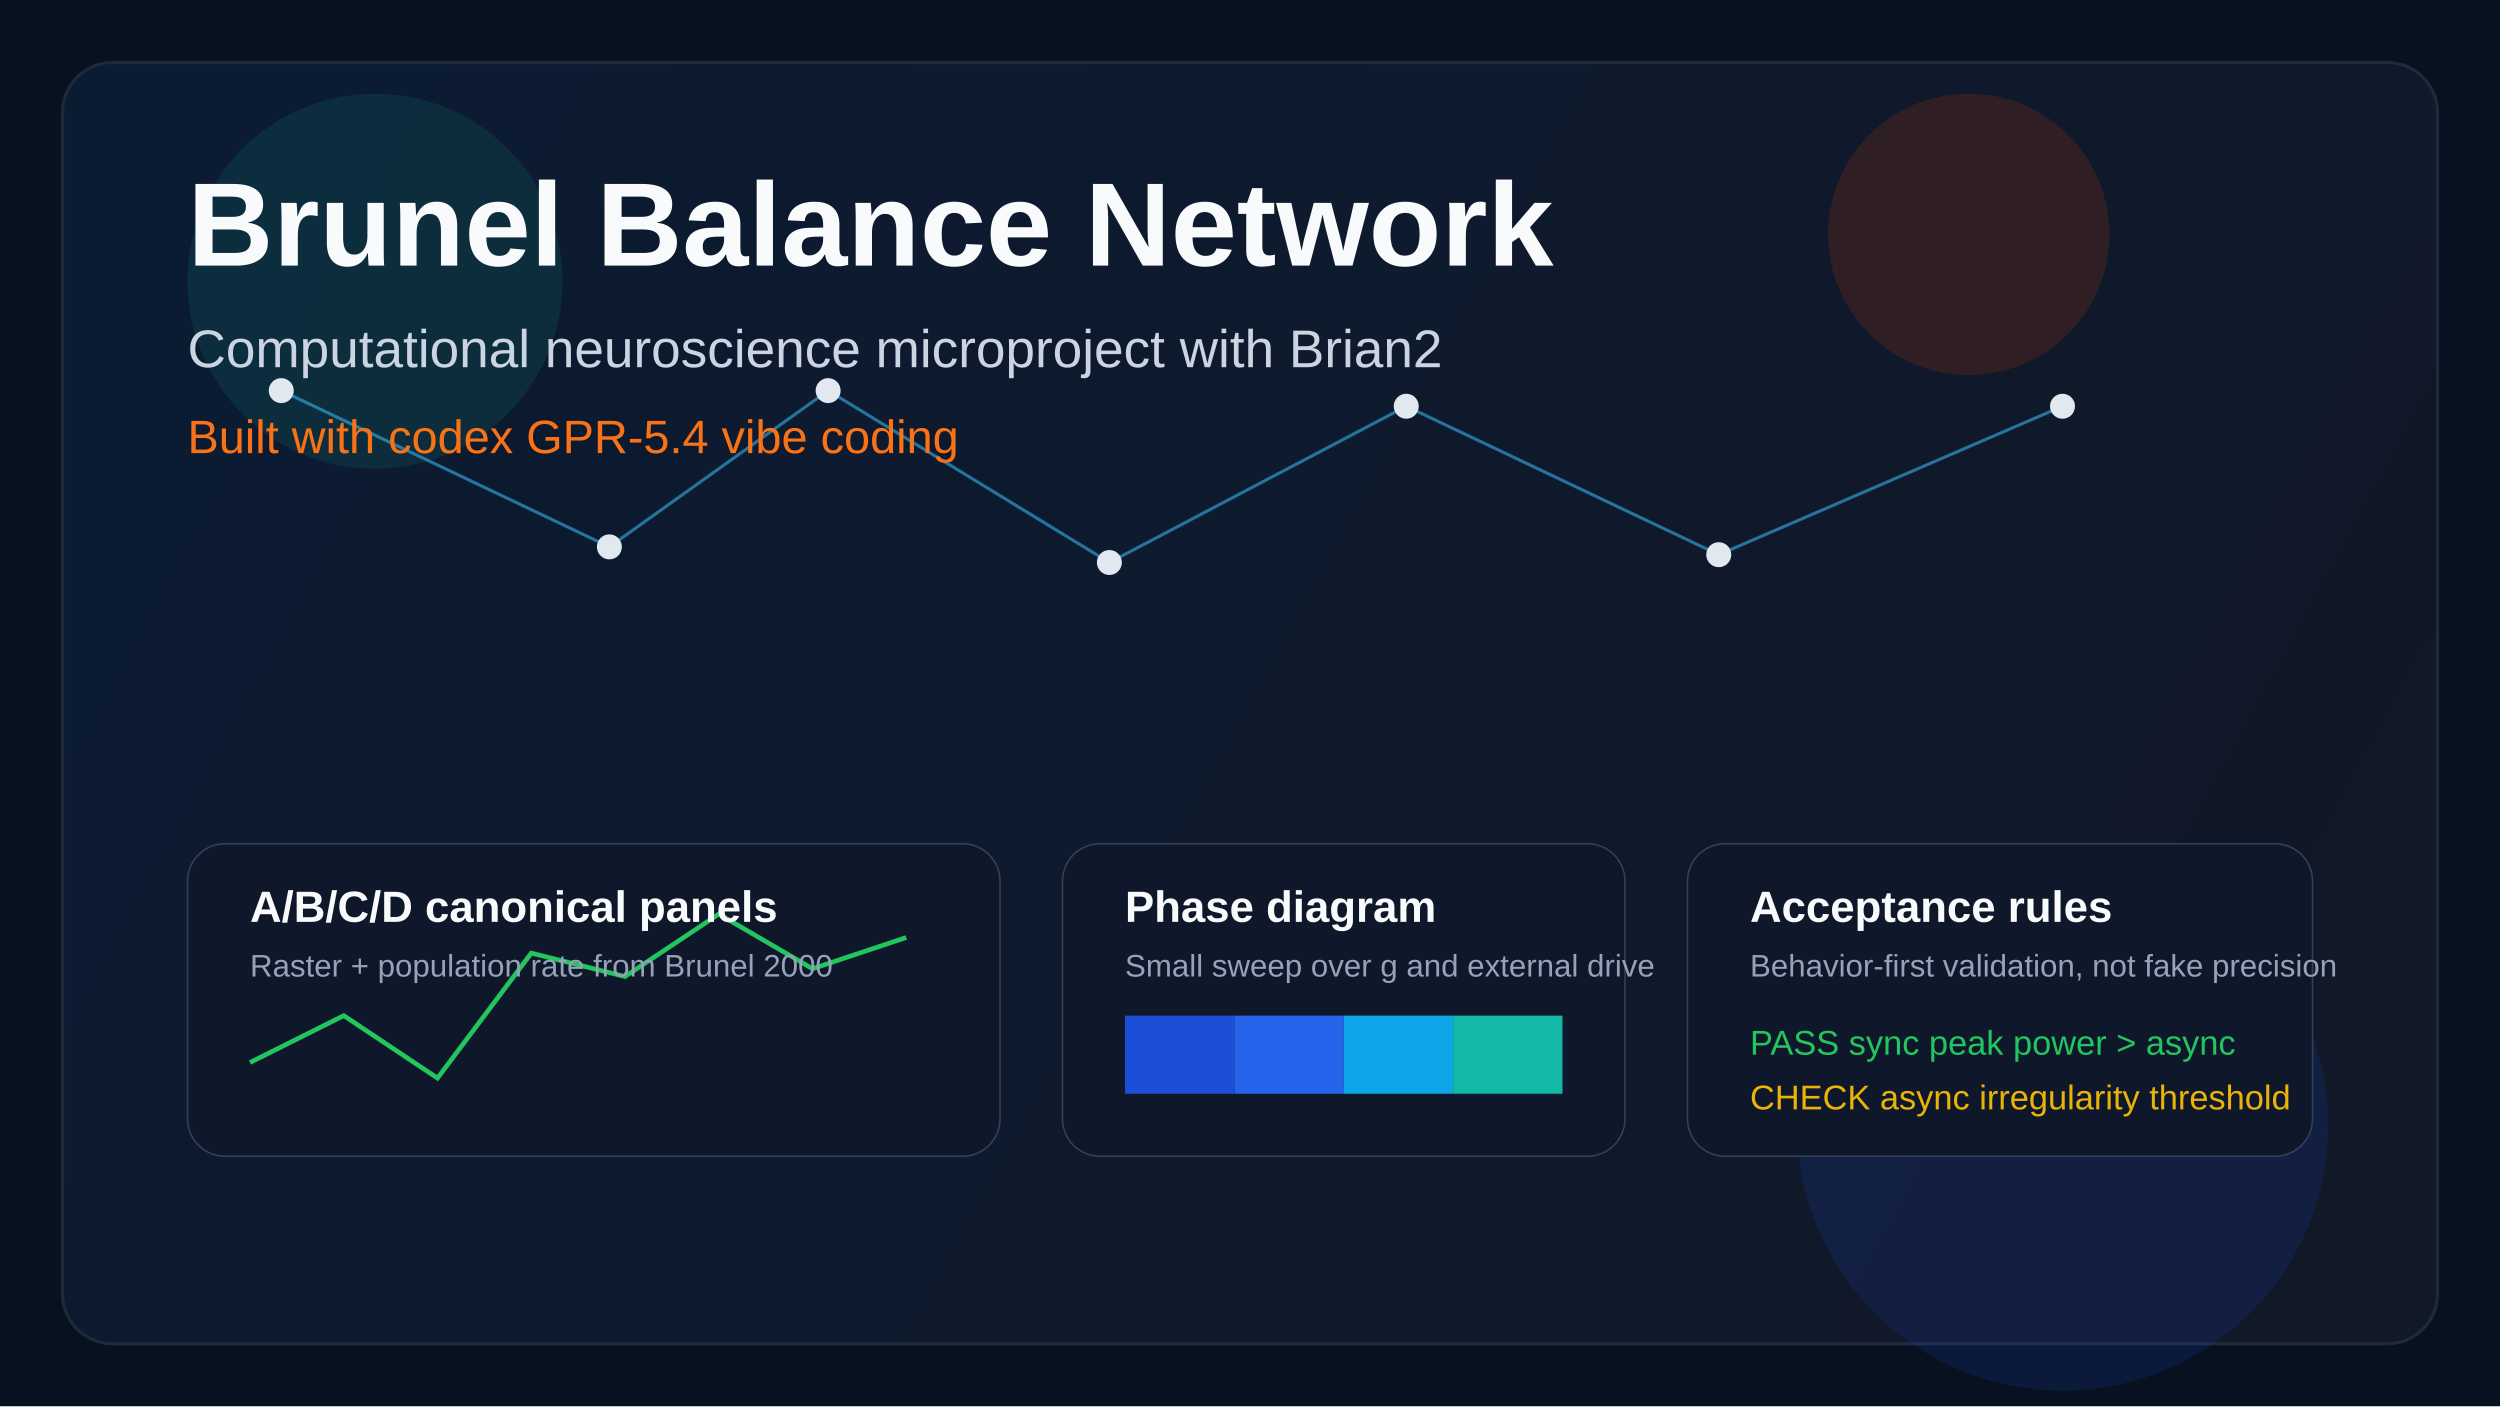
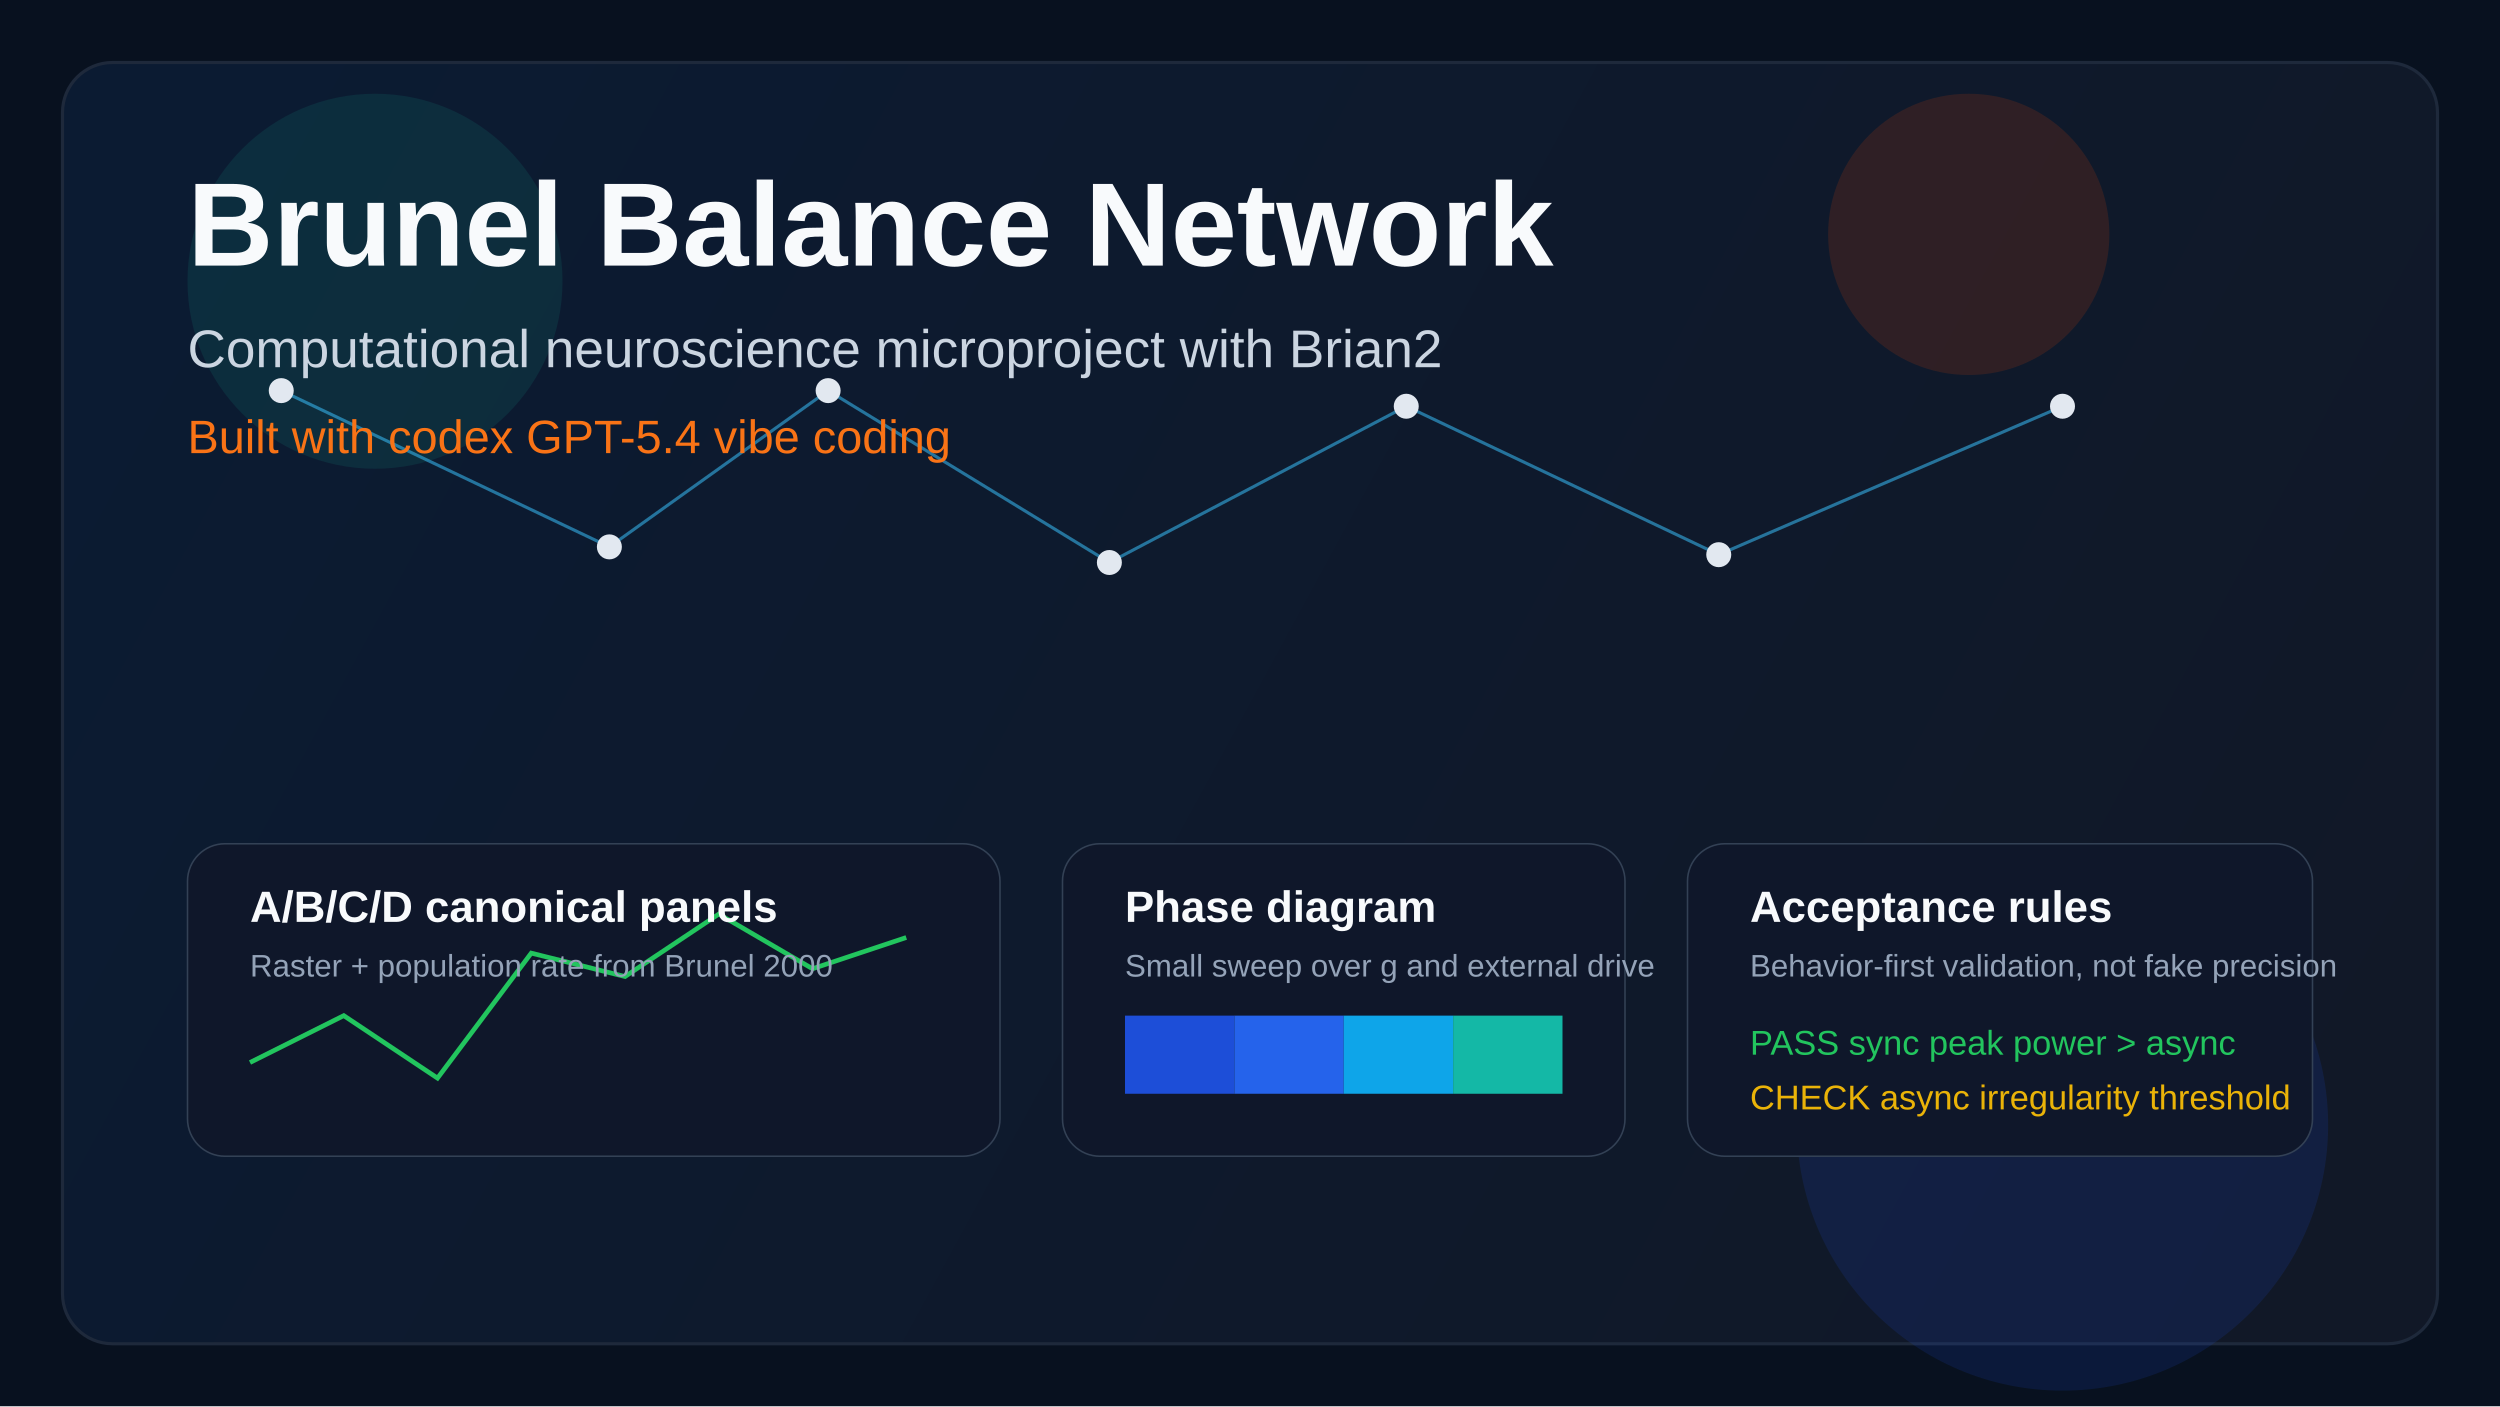
<svg xmlns="http://www.w3.org/2000/svg" width="1600" height="900" viewBox="0 0 1600 900" fill="none">
  <rect width="1600" height="900" fill="#08111F" />
  <rect x="40" y="40" width="1520" height="820" rx="32" fill="url(#bg)" stroke="#1E293B" stroke-width="2" />
  <circle cx="240" cy="180" r="120" fill="#0F766E" fill-opacity="0.2" />
  <circle cx="1320" cy="720" r="170" fill="#1D4ED8" fill-opacity="0.15" />
  <circle cx="1260" cy="150" r="90" fill="#C2410C" fill-opacity="0.18" />
  <g opacity="0.55" stroke="#38BDF8" stroke-width="2">
    <line x1="180" y1="250" x2="390" y2="350" />
    <line x1="390" y1="350" x2="530" y2="250" />
    <line x1="530" y1="250" x2="710" y2="360" />
    <line x1="710" y1="360" x2="900" y2="260" />
    <line x1="900" y1="260" x2="1100" y2="355" />
    <line x1="1100" y1="355" x2="1320" y2="260" />
  </g>
  <g fill="#E2E8F0">
    <circle cx="180" cy="250" r="8" />
    <circle cx="390" cy="350" r="8" />
    <circle cx="530" cy="250" r="8" />
    <circle cx="710" cy="360" r="8" />
    <circle cx="900" cy="260" r="8" />
    <circle cx="1100" cy="355" r="8" />
    <circle cx="1320" cy="260" r="8" />
  </g>
  <rect x="120" y="540" width="520" height="200" rx="24" fill="#0F172A" stroke="#334155" />
  <rect x="680" y="540" width="360" height="200" rx="24" fill="#0F172A" stroke="#334155" />
  <rect x="1080" y="540" width="400" height="200" rx="24" fill="#0F172A" stroke="#334155" />
  <g stroke="#22C55E" stroke-width="3">
    <polyline points="160,680 220,650 280,690 340,610 400,625 460,585 520,620 580,600" />
  </g>
  <g fill="#F8FAFC" font-family="Arial, Helvetica, sans-serif">
    <text x="160" y="590" font-size="28" font-weight="700">A/B/C/D canonical panels</text>
    <text x="160" y="625" font-size="20" fill="#94A3B8">Raster + population rate from Brunel 2000</text>
  </g>
  <g fill="#F8FAFC" font-family="Arial, Helvetica, sans-serif">
    <text x="720" y="590" font-size="28" font-weight="700">Phase diagram</text>
    <text x="720" y="625" font-size="20" fill="#94A3B8">Small sweep over g and external drive</text>
  </g>
  <g>
    <rect x="720" y="650" width="70" height="50" fill="#1D4ED8" />
    <rect x="790" y="650" width="70" height="50" fill="#2563EB" />
    <rect x="860" y="650" width="70" height="50" fill="#0EA5E9" />
    <rect x="930" y="650" width="70" height="50" fill="#14B8A6" />
  </g>
  <g fill="#F8FAFC" font-family="Arial, Helvetica, sans-serif">
    <text x="1120" y="590" font-size="28" font-weight="700">Acceptance rules</text>
    <text x="1120" y="625" font-size="20" fill="#94A3B8">Behavior-first validation, not fake precision</text>
    <text x="1120" y="675" font-size="22" fill="#22C55E">PASS   sync peak power &gt; async</text>
    <text x="1120" y="710" font-size="22" fill="#EAB308">CHECK  async irregularity threshold</text>
  </g>
  <g fill="#F8FAFC" font-family="Arial, Helvetica, sans-serif">
    <text x="120" y="170" font-size="76" font-weight="700">Brunel Balance Network</text>
    <text x="120" y="235" font-size="34" fill="#CBD5E1">Computational neuroscience microproject with Brian2</text>
-     <text x="120" y="290" font-size="30" fill="#F97316">Built with codex GPR-5.4 vibe coding</text>
+     <text x="120" y="290" font-size="30" fill="#F97316">Built with codex GPT-5.4 vibe coding</text>
  </g>
  <defs>
    <linearGradient id="bg" x1="120" y1="80" x2="1480" y2="820" gradientUnits="userSpaceOnUse">
      <stop stop-color="#0B1B32" />
      <stop offset="1" stop-color="#111827" />
    </linearGradient>
  </defs>
</svg>
